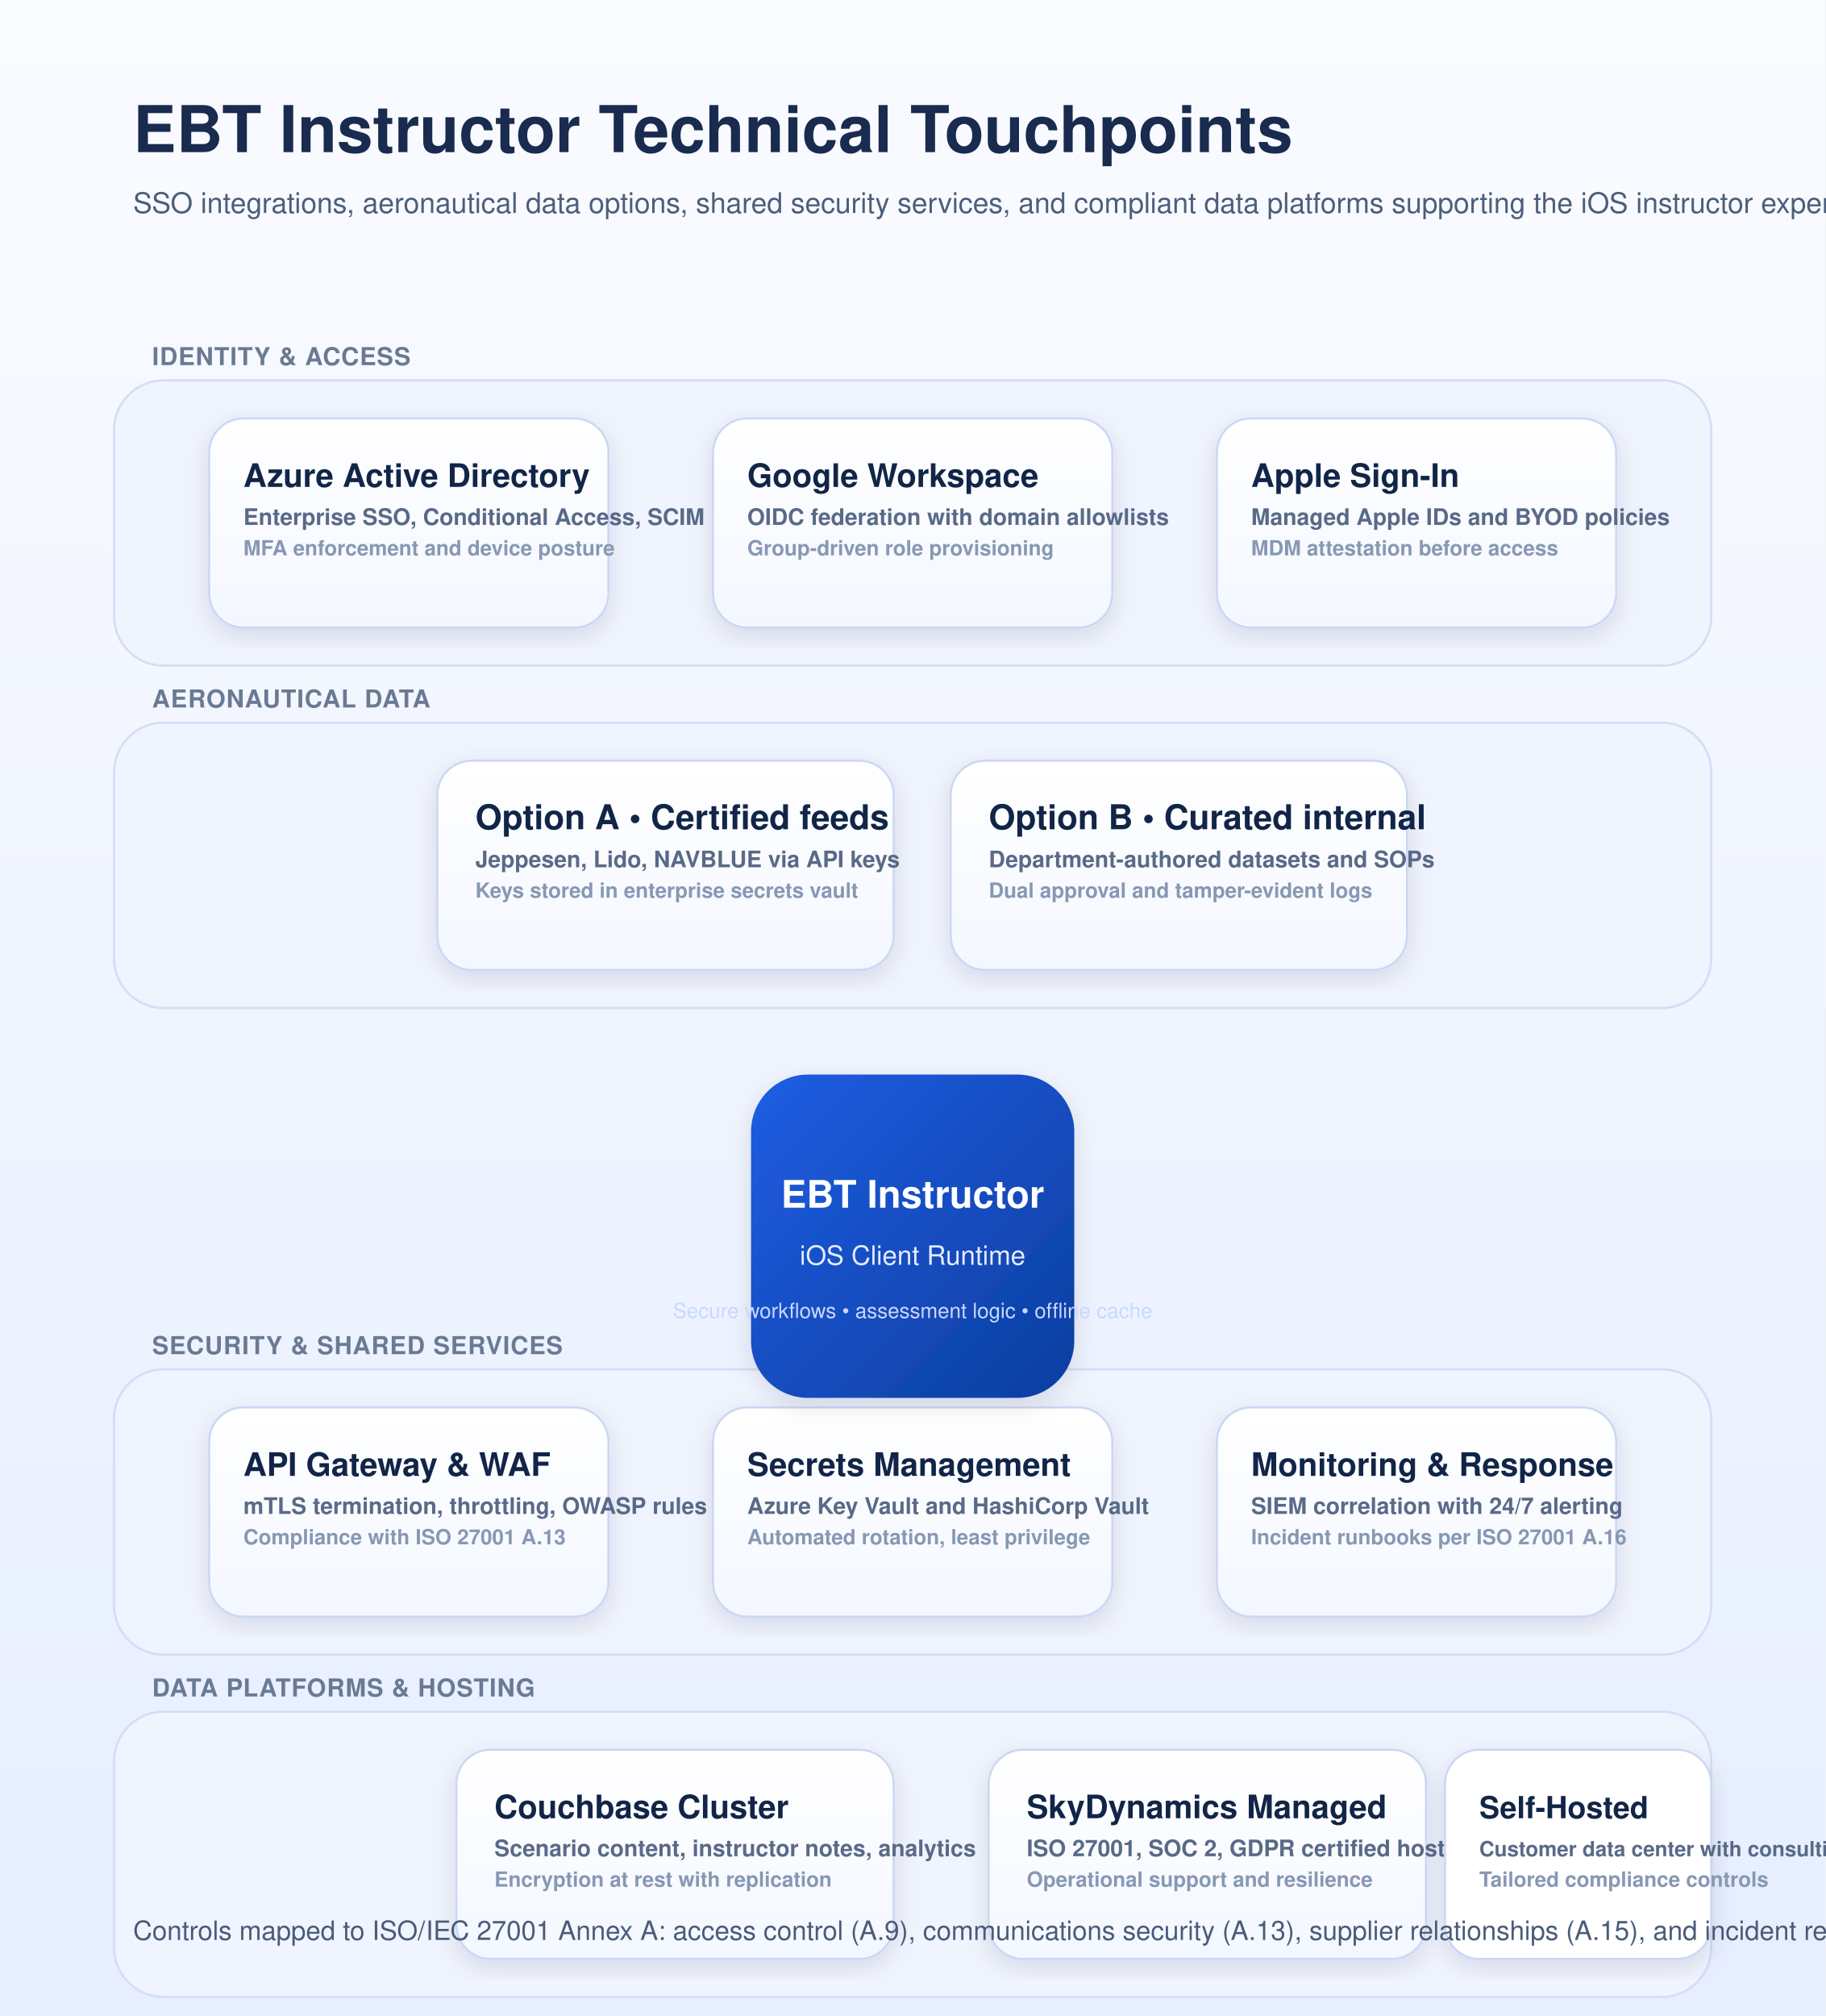
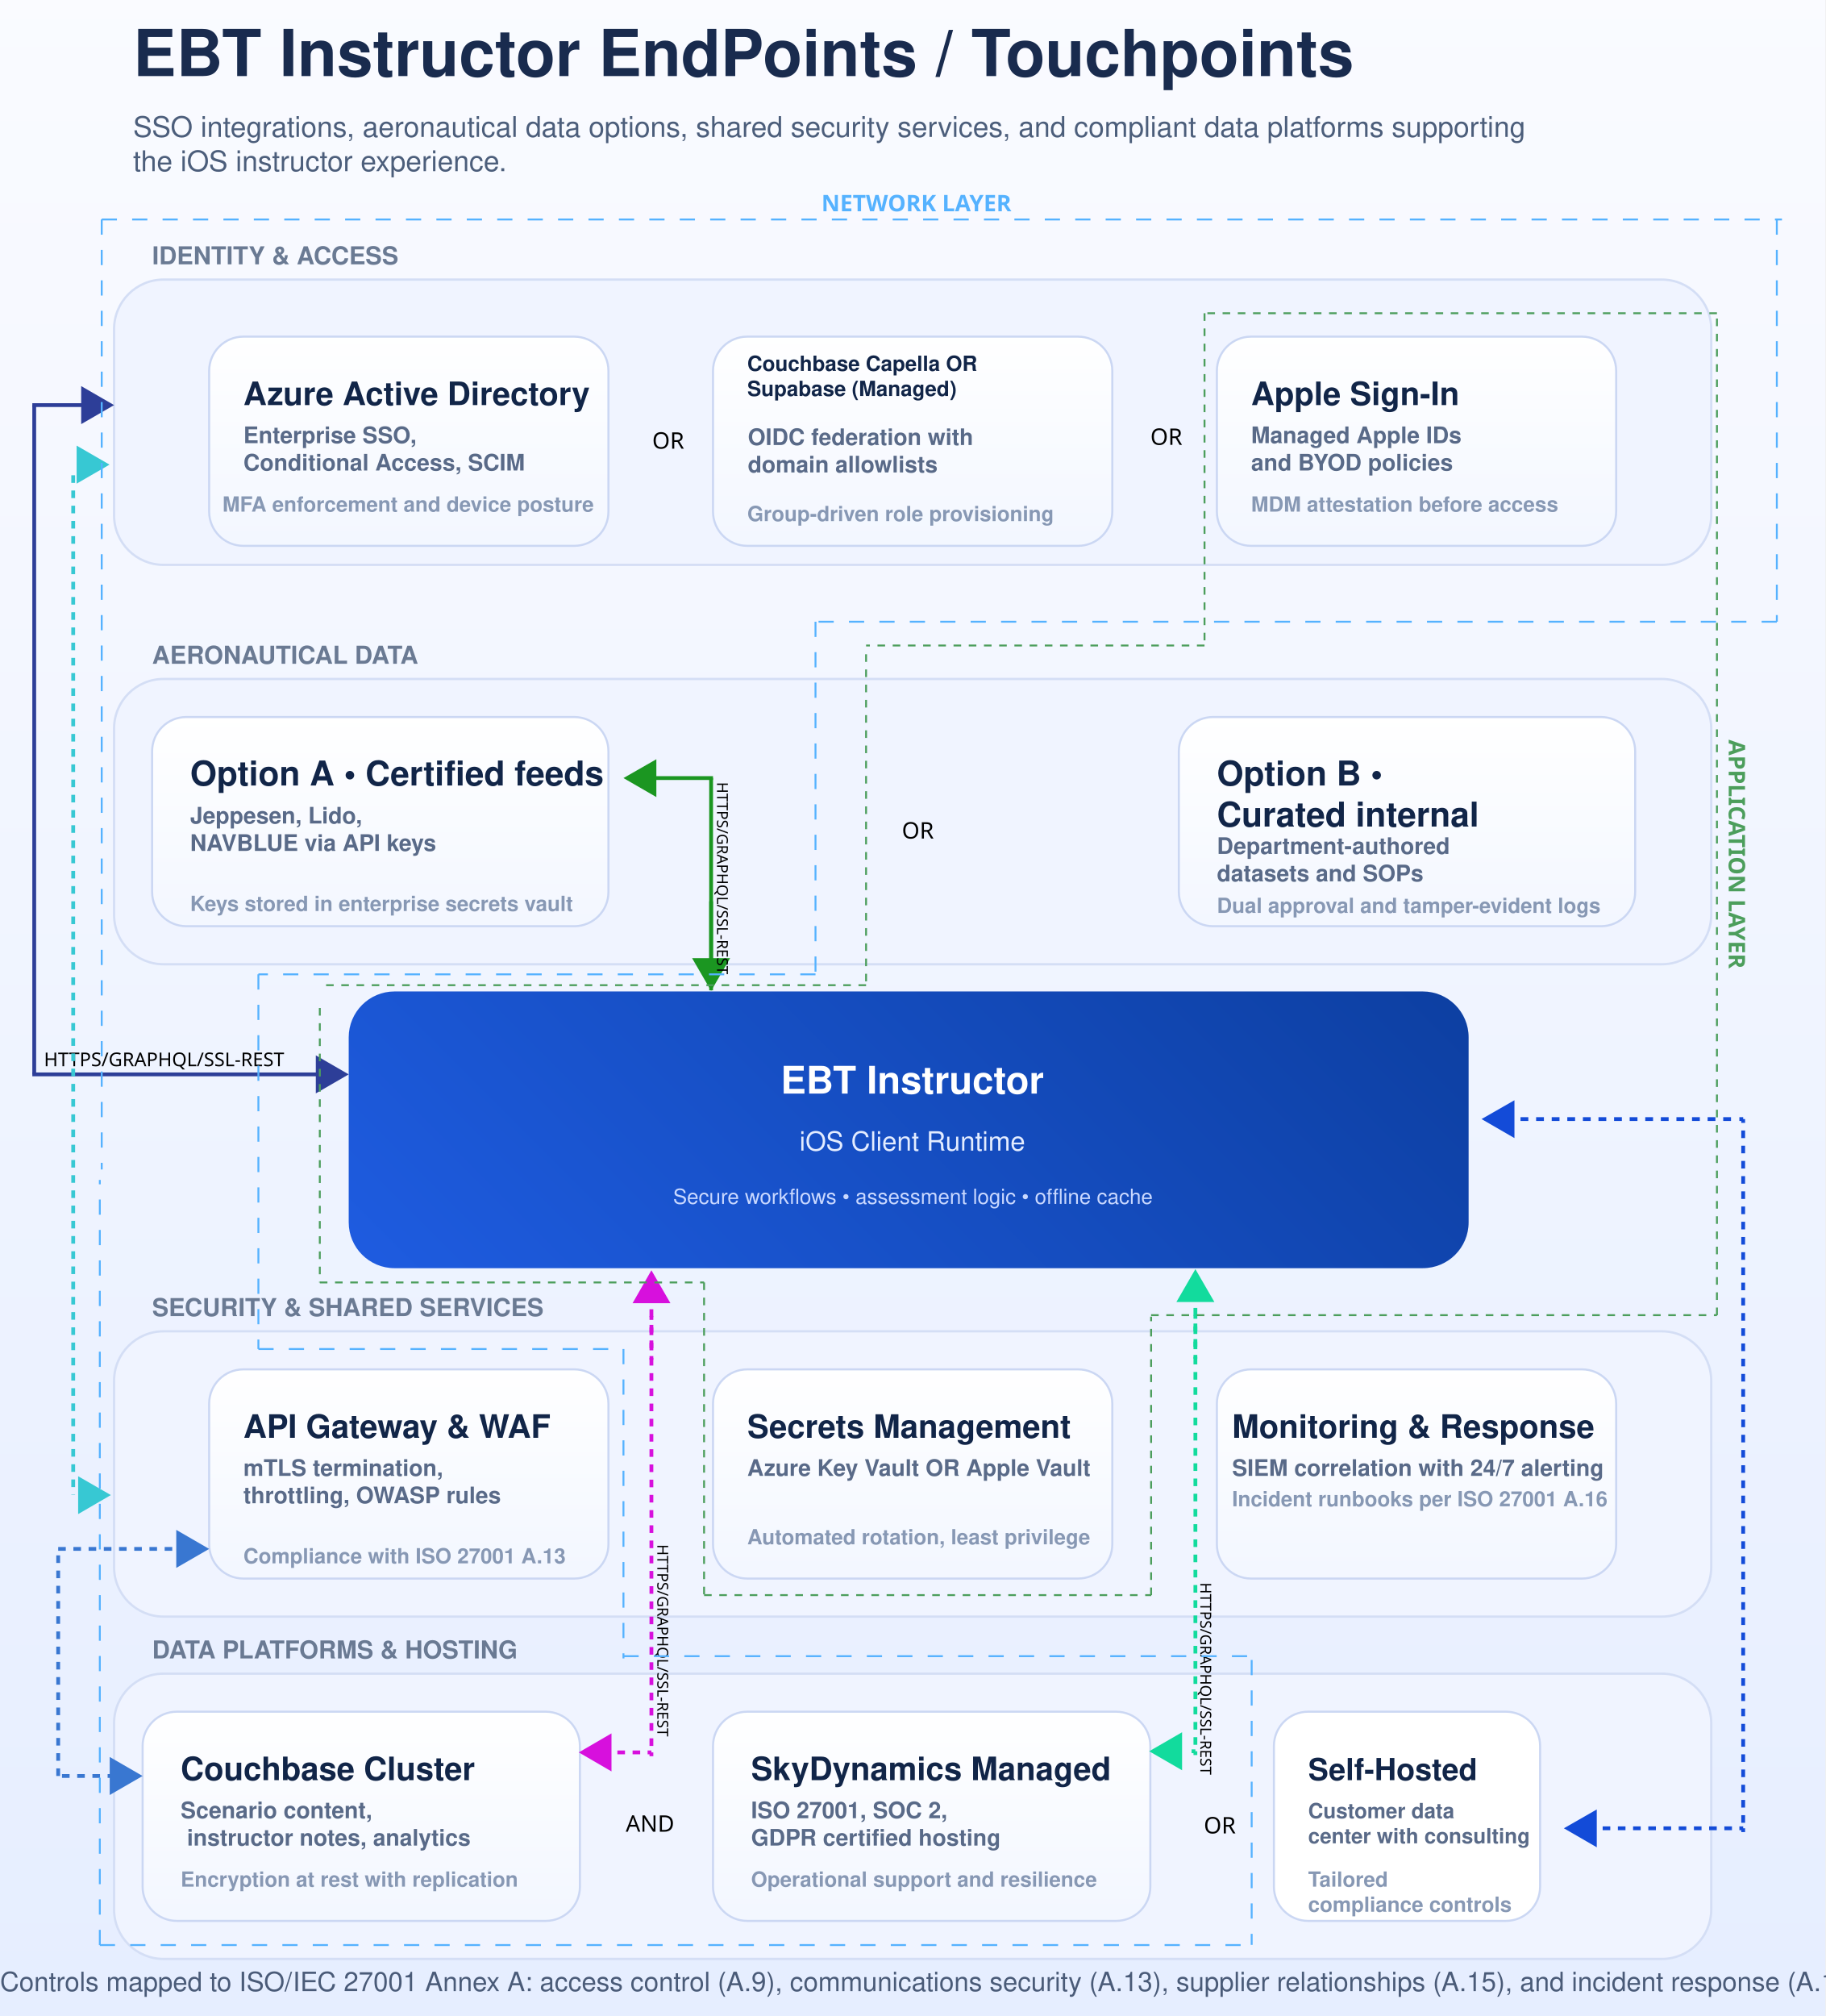
- <svg xmlns="http://www.w3.org/2000/svg" width="960" height="1060" viewBox="0 0 960 1060" role="img" aria-labelledby="title desc">
+ <svg xmlns="http://www.w3.org/2000/svg" id="Layer_1" version="1.1" viewBox="0 0 960 1060">
  <defs>
-     <linearGradient id="bgGradient" x1="0%" y1="0%" x2="0%" y2="100%">
-       <stop offset="0%" stop-color="#FAFBFF" />
-       <stop offset="100%" stop-color="#E6EEFF" />
-     </linearGradient>
-     <linearGradient id="coreGradient" x1="0%" y1="0%" x2="100%" y2="100%">
-       <stop offset="0%" stop-color="#1F5DE3" />
-       <stop offset="100%" stop-color="#0C3E9F" />
-     </linearGradient>
-     <linearGradient id="panelGradient" x1="0%" y1="0%" x2="0%" y2="100%">
-       <stop offset="0%" stop-color="#FFFFFF" />
-       <stop offset="100%" stop-color="#F3F7FF" />
-     </linearGradient>
-     <filter id="cardShadow" x="-10%" y="-10%" width="120%" height="120%" color-interpolation-filters="sRGB">
-       <feDropShadow dx="0" dy="4" stdDeviation="6" flood-color="#0C1933" flood-opacity="0.12" />
-     </filter>
+     <style>
+       .st0 {
+         stroke: #37c8d3;
+       }
+ 
+       .st0, .st1, .st2, .st3, .st4, .st5, .st6, .st7, .st8, .st9, .st10, .st11, .st12, .st13, .st14, .st15, .st16, .st17 {
+         fill: none;
+         stroke-miterlimit: 10;
+       }
+ 
+       .st0, .st1, .st2, .st3, .st4, .st5, .st6, .st7, .st8, .st9, .st10, .st11, .st12, .st13, .st16, .st17 {
+         stroke-width: 2px;
+       }
+ 
+       .st0, .st15, .st17 {
+         stroke-dasharray: 4;
+       }
+ 
+       .st18 {
+         fill: #4c9e5c;
+       }
+ 
+       .st18, .st19, .st20, .st21, .st22, .st23, .st24, .st25, .st26, .st27, .st28, .st29, .st30, .st31, .st32 {
+         font-weight: 700;
+       }
+ 
+       .st18, .st33, .st30, .st31 {
+         font-size: 12px;
+       }
+ 
+       .st18, .st31 {
+         font-family: Poppins-Bold, Poppins;
+       }
+ 
+       .st34 {
+         fill: #4a5b78;
+       }
+ 
+       .st34, .st19, .st20, .st21, .st35, .st36, .st37, .st24, .st25, .st26, .st27, .st28, .st38, .st30, .st32 {
+         isolation: isolate;
+       }
+ 
+       .st34, .st35, .st37, .st38 {
+         font-family: Helvetica, Helvetica;
+       }
+ 
+       .st34, .st38 {
+         font-size: 14px;
+       }
+ 
+       .st39 {
+         fill: #134bd8;
+       }
+ 
+       .st40 {
+         fill: url(#linear-gradient3);
+       }
+ 
+       .st1, .st2, .st3 {
+         stroke: #12db9d;
+       }
+ 
+       .st1, .st12 {
+         stroke-dasharray: 4.1 4.1;
+       }
+ 
+       .st19, .st20, .st21, .st22, .st23, .st24, .st25, .st26, .st27, .st28, .st29, .st30, .st32 {
+         font-family: Helvetica-Bold, Helvetica;
+       }
+ 
+       .st19, .st21, .st22, .st23, .st24, .st26, .st29 {
+         fill: #112548;
+       }
+ 
+       .st19, .st37, .st25, .st32 {
+         font-size: 11px;
+       }
+ 
+       .st20 {
+         fill: #6a7a93;
+         font-size: 13px;
+         letter-spacing: 0em;
+       }
+ 
+       .st3, .st13 {
+         stroke-dasharray: 4 4;
+       }
+ 
+       .st41 {
+         fill: url(#linear-gradient6);
+       }
+ 
+       .st41, .st42, .st43, .st44, .st45, .st46, .st47, .st48, .st49, .st50, .st51 {
+         stroke: #cbd7f3;
+         stroke-width: 1.1px;
+       }
+ 
+       .st42 {
+         fill: url(#linear-gradient4);
+       }
+ 
+       .st43 {
+         fill: url(#linear-gradient5);
+       }
+ 
+       .st44 {
+         fill: url(#linear-gradient7);
+       }
+ 
+       .st45 {
+         fill: url(#linear-gradient8);
+       }
+ 
+       .st46 {
+         fill: url(#linear-gradient1);
+       }
+ 
+       .st47 {
+         fill: url(#linear-gradient2);
+       }
+ 
+       .st48 {
+         fill: url(#linear-gradient9);
+       }
+ 
+       .st52 {
+         fill: #f0f4ff;
+         stroke: #d4def5;
+         stroke-width: 1.2px;
+       }
+ 
+       .st21, .st23 {
+         font-size: 16px;
+       }
+ 
+       .st4 {
+         stroke-dasharray: 4 4;
+       }
+ 
+       .st4, .st7, .st8, .st10 {
+         stroke: #134bd8;
+       }
+ 
+       .st22, .st24 {
+         font-size: 18px;
+       }
+ 
+       .st5 {
+         stroke: #2d3e98;
+       }
+ 
+       .st53 {
+         fill: #37c8d3;
+       }
+ 
+       .st54 {
+         font-size: 10px;
+       }
+ 
+       .st54, .st33, .st55 {
+         font-family: MyriadPro-Regular, 'Myriad Pro';
+       }
+ 
+       .st56 {
+         fill: url(#linear-gradient);
+       }
+ 
+       .st6 {
+         stroke: #1b9621;
+       }
+ 
+       .st35 {
+         fill: #4c5e7b;
+         font-size: 15px;
+       }
+ 
+       .st7 {
+         stroke-dasharray: 4.1 4.1;
+       }
+ 
+       .st37 {
+         fill: #c9d8ff;
+       }
+ 
+       .st49, .st27 {
+         fill: #fff;
+       }
+ 
+       .st8 {
+         stroke-dasharray: 4 4;
+       }
+ 
+       .st55 {
+         font-size: 8px;
+       }
+ 
+       .st9, .st11, .st12, .st13 {
+         stroke: #d710dd;
+       }
+ 
+       .st50 {
+         fill: url(#linear-gradient11);
+       }
+ 
+       .st51 {
+         fill: url(#linear-gradient10);
+       }
+ 
+       .st57 {
+         fill: #1b9621;
+       }
+ 
+       .st11 {
+         stroke-dasharray: 4 4;
+       }
+ 
+       .st25, .st30 {
+         fill: #596a88;
+       }
+ 
+       .st26, .st29 {
+         font-size: 17px;
+       }
+ 
+       .st58 {
+         fill: #12db9d;
+       }
+ 
+       .st59 {
+         fill: #2d3e98;
+       }
+ 
+       .st27 {
+         font-size: 20px;
+       }
+ 
+       .st28 {
+         fill: #192b4e;
+         font-size: 34px;
+       }
+ 
+       .st38 {
+         fill: #e3ecff;
+       }
+ 
+       .st14 {
+         stroke: #55b2ff;
+         stroke-dasharray: 8;
+       }
+ 
+       .st60 {
+         fill: #3977d1;
+       }
+ 
+       .st61 {
+         fill: #d710dd;
+       }
+ 
+       .st31 {
+         fill: #55b2ff;
+       }
+ 
+       .st15 {
+         stroke: #4c9e5c;
+       }
+ 
+       .st32 {
+         fill: #8798b4;
+       }
+ 
+       .st16 {
+         stroke-dasharray: 4 4;
+       }
+ 
+       .st16, .st17 {
+         stroke: #3977d1;
+       }
+     </style>
+     <linearGradient id="linear-gradient" x1="182.3" y1="950" x2="182.3" y2="949" gradientTransform="translate(-174538 1006991.2) scale(960 -1060)" gradientUnits="userSpaceOnUse">
+       <stop offset="0" stop-color="#fafbff" />
+       <stop offset="1" stop-color="#e6eeff" />
+     </linearGradient>
+     <linearGradient id="linear-gradient1" x1="181.6" y1="951.3" x2="181.6" y2="950.3" gradientTransform="translate(-37928 104815.9) scale(210 -110)" gradientUnits="userSpaceOnUse">
+       <stop offset="0" stop-color="#fff" />
+       <stop offset="1" stop-color="#f3f7ff" />
+     </linearGradient>
+     <linearGradient id="linear-gradient2" x1="181.6" y1="951.3" x2="181.6" y2="950.3" gradientTransform="translate(-37663 104815.9) scale(210 -110)" gradientUnits="userSpaceOnUse">
+       <stop offset="0" stop-color="#fff" />
+       <stop offset="1" stop-color="#f3f7ff" />
+     </linearGradient>
+     <linearGradient id="linear-gradient3" x1="281" y1="790.9" x2="674.8" y2="397.1" gradientUnits="userSpaceOnUse">
+       <stop offset="0" stop-color="#1f5de3" />
+       <stop offset="1" stop-color="#0c3e9f" />
+     </linearGradient>
+     <linearGradient id="linear-gradient4" x1="181.6" y1="951.3" x2="181.6" y2="950.3" gradientTransform="translate(-37398 104815.9) scale(210 -110)" gradientUnits="userSpaceOnUse">
+       <stop offset="0" stop-color="#fff" />
+       <stop offset="1" stop-color="#f3f7ff" />
+     </linearGradient>
+     <linearGradient id="linear-gradient5" x1="181.1" y1="951.1" x2="181.1" y2="950.1" gradientTransform="translate(-43268 104995.9) scale(240 -110)" gradientUnits="userSpaceOnUse">
+       <stop offset="0" stop-color="#fff" />
+       <stop offset="1" stop-color="#f3f7ff" />
+     </linearGradient>
+     <linearGradient id="linear-gradient6" x1="182.2" y1="951.1" x2="182.2" y2="950.1" gradientTransform="translate(-42998 104995.9) scale(240 -110)" gradientUnits="userSpaceOnUse">
+       <stop offset="0" stop-color="#fff" />
+       <stop offset="1" stop-color="#f3f7ff" />
+     </linearGradient>
+     <linearGradient id="linear-gradient7" x1="181.6" y1="951.1" x2="181.6" y2="950.1" gradientTransform="translate(-37928 105335.9) scale(210 -110)" gradientUnits="userSpaceOnUse">
+       <stop offset="0" stop-color="#fff" />
+       <stop offset="1" stop-color="#f3f7ff" />
+     </linearGradient>
+     <linearGradient id="linear-gradient8" x1="181.6" y1="951.1" x2="181.6" y2="950.1" gradientTransform="translate(-37663 105335.9) scale(210 -110)" gradientUnits="userSpaceOnUse">
+       <stop offset="0" stop-color="#fff" />
+       <stop offset="1" stop-color="#f3f7ff" />
+     </linearGradient>
+     <linearGradient id="linear-gradient9" x1="181.6" y1="951.1" x2="181.6" y2="950.1" gradientTransform="translate(-37398 105335.9) scale(210 -110)" gradientUnits="userSpaceOnUse">
+       <stop offset="0" stop-color="#fff" />
+       <stop offset="1" stop-color="#f3f7ff" />
+     </linearGradient>
+     <linearGradient id="linear-gradient10" x1="181" y1="951.1" x2="181" y2="950.1" gradientTransform="translate(-41438 105515.9) scale(230 -110)" gradientUnits="userSpaceOnUse">
+       <stop offset="0" stop-color="#fff" />
+       <stop offset="1" stop-color="#f3f7ff" />
+     </linearGradient>
+     <linearGradient id="linear-gradient11" x1="181.1" y1="951.1" x2="181.1" y2="950.1" gradientTransform="translate(-41158 105515.9) scale(230 -110)" gradientUnits="userSpaceOnUse">
+       <stop offset="0" stop-color="#fff" />
+       <stop offset="1" stop-color="#f3f7ff" />
+     </linearGradient>
  </defs>
-   <rect width="960" height="1060" fill="url(#bgGradient)" />
-   <text x="70" y="80" fill="#192B4E" font-family="Helvetica, Arial, sans-serif" font-size="34" font-weight="700">EBT Instructor Technical Touchpoints</text>
-   <text x="70" y="112" fill="#4C5E7B" font-family="Helvetica, Arial, sans-serif" font-size="15">SSO integrations, aeronautical data options, shared security services, and compliant data platforms supporting the iOS instructor experience.</text>
-   <rect x="60" y="200" width="840" height="150" rx="26" fill="#F0F4FF" stroke="#D4DEF5" stroke-width="1.2" />
-   <text x="80" y="192" fill="#6A7A93" font-family="Helvetica, Arial, sans-serif" font-size="13" font-weight="600" letter-spacing="0.4">IDENTITY &amp; ACCESS</text>
-   <rect x="60" y="380" width="840" height="150" rx="26" fill="#F0F4FF" stroke="#D4DEF5" stroke-width="1.2" />
-   <text x="80" y="372" fill="#6A7A93" font-family="Helvetica, Arial, sans-serif" font-size="13" font-weight="600" letter-spacing="0.4">AERONAUTICAL DATA</text>
-   <rect x="60" y="720" width="840" height="150" rx="26" fill="#F0F4FF" stroke="#D4DEF5" stroke-width="1.2" />
-   <text x="80" y="712" fill="#6A7A93" font-family="Helvetica, Arial, sans-serif" font-size="13" font-weight="600" letter-spacing="0.4">SECURITY &amp; SHARED SERVICES</text>
-   <rect x="60" y="900" width="840" height="150" rx="26" fill="#F0F4FF" stroke="#D4DEF5" stroke-width="1.2" />
-   <text x="80" y="892" fill="#6A7A93" font-family="Helvetica, Arial, sans-serif" font-size="13" font-weight="600" letter-spacing="0.4">DATA PLATFORMS &amp; HOSTING</text>
-   <g transform="translate(110,220)">
-     <rect width="210" height="110" rx="18" fill="url(#panelGradient)" stroke="#CBD7F3" stroke-width="1.1" filter="url(#cardShadow)" />
-     <text x="18" y="36" fill="#112548" font-family="Helvetica, Arial, sans-serif" font-size="17" font-weight="700">
-       <tspan x="18" dy="0">Azure Active Directory</tspan>
-       <tspan x="18" dy="20" fill="#596A88" font-size="12">Enterprise SSO, Conditional Access, SCIM</tspan>
-       <tspan x="18" dy="16" fill="#8798B4" font-size="11">MFA enforcement and device posture</tspan>
+   <rect class="st56" width="960" height="1060" />
+   <text class="st28" transform="translate(70 40)">
+     <tspan x="0" y="0">EBT Instructor EndPoints / Touchpoints</tspan>
+   </text>
+   <text class="st35" transform="translate(70 72)">
+     <tspan x="0" y="0">SSO integrations, aeronautical data options, shared security services, and compliant data platforms supporting </tspan>
+     <tspan x="0" y="18">the iOS instructor experience.</tspan>
+   </text>
+   <rect class="st52" x="60" y="147" width="840" height="150" rx="26" ry="26" />
+   <text class="st20" transform="translate(80 139)">
+     <tspan x="0" y="0">IDENTITY &amp; ACCESS</tspan>
+   </text>
+   <rect class="st52" x="60" y="357" width="840" height="150" rx="26" ry="26" />
+   <text class="st20" transform="translate(80 349)">
+     <tspan x="0" y="0">AERONAUTICAL DATA</tspan>
+   </text>
+   <rect class="st52" x="60" y="700" width="840" height="150" rx="26" ry="26" />
+   <text class="st20" transform="translate(80 692)">
+     <tspan x="0" y="0">SECURITY &amp; SHARED SERVICES</tspan>
+   </text>
+   <rect class="st52" x="60" y="880" width="840" height="150" rx="26" ry="26" />
+   <text class="st20" transform="translate(80 872)">
+     <tspan x="0" y="0">DATA PLATFORMS &amp; HOSTING</tspan>
+   </text>
+   <g>
+     <rect class="st46" x="110" y="177" width="210" height="110" rx="18" ry="18" />
+     <g class="st36">
+       <text class="st26" transform="translate(128 213)">
+         <tspan x="0" y="0">Azure Active Directory</tspan>
+       </text>
+       <text class="st29" transform="translate(309.7 213)">
+         <tspan x="0" y="0"> </tspan>
+       </text>
+       <text class="st30" transform="translate(128 233)">
+         <tspan x="0" y="0">Enterprise SSO, </tspan>
+         <tspan x="0" y="14.4">Conditional Access, SCIM</tspan>
+       </text>
+       <text class="st29" transform="translate(370.3 233)">
+         <tspan x="0" y="0"> </tspan>
+       </text>
+       <text class="st32" transform="translate(117 269)">
+         <tspan x="0" y="0">MFA enforcement and device posture</tspan>
+       </text>
+     </g>
+   </g>
+   <g>
+     <rect class="st47" x="375" y="177" width="210" height="110" rx="18" ry="18" />
+     <g class="st36">
+       <text class="st19" transform="translate(393 195)">
+         <tspan x="0" y="0">Couchbase Capella OR</tspan>
+         <tspan x="0" y="13.2">Supabase (Managed)</tspan>
+       </text>
+       <text class="st30" transform="translate(393.3 234)">
+         <tspan x="0" y="0">OIDC federation with </tspan>
+         <tspan x="0" y="14.4">domain allowlists</tspan>
+       </text>
+       <text class="st29" transform="translate(615 233)">
+         <tspan x="0" y="0"> </tspan>
+       </text>
+       <text class="st32" transform="translate(393 274)">
+         <tspan x="0" y="0">Group-driven role provisioning</tspan>
+       </text>
+       <text class="st33" transform="translate(343 235.9)">
+         <tspan x="0" y="0">OR</tspan>
+       </text>
+       <text class="st33" transform="translate(474.3 440.9)">
+         <tspan x="0" y="0">OR</tspan>
+       </text>
+     </g>
+   </g>
+   <rect class="st40" x="183.4" y="521.3" width="589" height="145.5" rx="24.1" ry="24.1" />
+   <g>
+     <rect class="st42" x="640" y="177" width="210" height="110" rx="18" ry="18" />
+     <g class="st36">
+       <text class="st26" transform="translate(658 213)">
+         <tspan x="0" y="0">Apple Sign-In</tspan>
+       </text>
+       <text class="st29" transform="translate(767.5 213)">
+         <tspan x="0" y="0"> </tspan>
+       </text>
+       <text class="st30" transform="translate(658 233)">
+         <tspan x="0" y="0">Managed Apple IDs </tspan>
+         <tspan x="0" y="14.4">and BYOD policies</tspan>
+       </text>
+       <text class="st29" transform="translate(878.9 233)">
+         <tspan x="0" y="0"> </tspan>
+       </text>
+       <text class="st32" transform="translate(658 269)">
+         <tspan x="0" y="0">MDM attestation before access</tspan>
+       </text>
+     </g>
+   </g>
+   <g>
+     <rect class="st43" x="80" y="377" width="240" height="110" rx="18" ry="18" />
+     <g class="st36">
+       <text class="st24" transform="translate(100 413)">
+         <tspan x="0" y="0">Option A • Certified feeds</tspan>
+       </text>
+       <text class="st22" transform="translate(466 413)">
+         <tspan x="0" y="0"> </tspan>
+       </text>
+       <text class="st30" transform="translate(100 433)">
+         <tspan x="0" y="0">Jeppesen, Lido, </tspan>
+         <tspan x="0" y="14.4">NAVBLUE via API keys</tspan>
+       </text>
+       <text class="st22" transform="translate(474.1 433)">
+         <tspan x="0" y="0"> </tspan>
+       </text>
+       <text class="st32" transform="translate(100 479)">
+         <tspan x="0" y="0">Keys stored in enterprise secrets vault</tspan>
+       </text>
+     </g>
+   </g>
+   <g>
+     <rect class="st41" x="620" y="377" width="240" height="110" rx="18" ry="18" />
+     <g class="st36">
+       <text class="st24" transform="translate(640 413)">
+         <tspan x="0" y="0">Option B • </tspan>
+         <tspan x="0" y="21.6">Curated internal</tspan>
+       </text>
+       <text class="st22" transform="translate(750.3 413)">
+         <tspan x="0" y="0"> </tspan>
+       </text>
+       <text class="st30" transform="translate(640 449)">
+         <tspan x="0" y="0">Department-authored </tspan>
+         <tspan x="0" y="14.4">datasets and SOPs</tspan>
+       </text>
+       <text class="st22" transform="translate(754.1 433)">
+         <tspan x="0" y="0"> </tspan>
+       </text>
+       <text class="st32" transform="translate(640 480)">
+         <tspan x="0" y="0">Dual approval and tamper-evident logs</tspan>
+       </text>
+     </g>
+   </g>
+   <g>
+     <rect class="st44" x="110" y="720" width="210" height="110" rx="18" ry="18" />
+     <g class="st36">
+       <text class="st26" transform="translate(128 756)">
+         <tspan x="0" y="0">API Gateway &amp; WAF</tspan>
+       </text>
+       <text class="st29" transform="translate(290.5 756)">
+         <tspan x="0" y="0"> </tspan>
+       </text>
+       <text class="st30" transform="translate(128 776)">
+         <tspan x="0" y="0">mTLS termination, </tspan>
+         <tspan x="0" y="14.4">throttling, OWASP rules</tspan>
+       </text>
+       <text class="st29" transform="translate(372.5 776)">
+         <tspan x="0" y="0"> </tspan>
+       </text>
+       <text class="st32" transform="translate(128 822)">
+         <tspan x="0" y="0">Compliance with ISO 27001 A.13</tspan>
+       </text>
+     </g>
+   </g>
+   <g>
+     <rect class="st45" x="375" y="720" width="210" height="110" rx="18" ry="18" />
+     <g class="st36">
+       <text class="st26" transform="translate(393 756)">
+         <tspan x="0" y="0">Secrets Management</tspan>
+       </text>
+       <text class="st29" transform="translate(563.1 756)">
+         <tspan x="0" y="0"> </tspan>
+       </text>
+       <text class="st30" transform="translate(393 776)">
+         <tspan x="0" y="0">Azure Key Vault OR Apple Vault</tspan>
+       </text>
+       <text class="st29" transform="translate(604.4 776)">
+         <tspan x="0" y="0"> </tspan>
+       </text>
+       <text class="st32" transform="translate(393 812)">
+         <tspan x="0" y="0">Automated rotation, least privilege</tspan>
+       </text>
+     </g>
+   </g>
+   <g>
+     <rect class="st48" x="640" y="720" width="210" height="110" rx="18" ry="18" />
+     <g class="st36">
+       <text class="st26" transform="translate(648 756)">
+         <tspan x="0" y="0">Monitoring &amp; Response</tspan>
+       </text>
+       <text class="st29" transform="translate(838.8 756)">
+         <tspan x="0" y="0"> </tspan>
+       </text>
+       <text class="st30" transform="translate(648 776)">
+         <tspan x="0" y="0">SIEM correlation with 24/7 alerting</tspan>
+       </text>
+       <text class="st29" transform="translate(843.4 776)">
+         <tspan x="0" y="0"> </tspan>
+       </text>
+       <text class="st32" transform="translate(648 792)">
+         <tspan x="0" y="0">Incident runbooks per ISO 27001 A.16</tspan>
+       </text>
+     </g>
+   </g>
+   <g>
+     <rect class="st51" x="75" y="900" width="230" height="110" rx="18" ry="18" />
+     <g class="st36">
+       <text class="st26" transform="translate(95 936)">
+         <tspan x="0" y="0">Couchbase Cluster</tspan>
+       </text>
+       <text class="st29" transform="translate(249.9 936)">
+         <tspan x="0" y="0"> </tspan>
+       </text>
+       <text class="st30" transform="translate(95 956)">
+         <tspan x="0" y="0">Scenario content,</tspan>
+         <tspan x="0" y="14.4" xml:space="preserve"> instructor notes, analytics</tspan>
+       </text>
+       <text class="st29" transform="translate(348.4 956)">
+         <tspan x="0" y="0"> </tspan>
+       </text>
+       <text class="st32" transform="translate(95 992)">
+         <tspan x="0" y="0">Encryption at rest with replication</tspan>
+       </text>
+     </g>
+   </g>
+   <g>
+     <rect class="st50" x="375" y="900" width="230" height="110" rx="18" ry="18" />
+     <g class="st36">
+       <text class="st26" transform="translate(395 936)">
+         <tspan x="0" y="0">SkyDynamics Managed</tspan>
+       </text>
+       <text class="st29" transform="translate(584 936)">
+         <tspan x="0" y="0"> </tspan>
+       </text>
+       <text class="st30" transform="translate(395 956)">
+         <tspan x="0" y="0">ISO 27001, SOC 2, </tspan>
+         <tspan x="0" y="14.4">GDPR certified hosting</tspan>
+       </text>
+       <text class="st29" transform="translate(633.1 956)">
+         <tspan x="0" y="0"> </tspan>
+       </text>
+       <text class="st32" transform="translate(395 992)">
+         <tspan x="0" y="0">Operational support and resilience</tspan>
+       </text>
+     </g>
+   </g>
+   <g>
+     <rect class="st49" x="670" y="900" width="140" height="110" rx="18" ry="18" />
+     <g class="st36">
+       <text class="st21" transform="translate(688 936)">
+         <tspan x="0" y="0">Self-Hosted</tspan>
+       </text>
+       <text class="st23" transform="translate(776.9 936)">
+         <tspan x="0" y="0"> </tspan>
+       </text>
+       <text class="st25" transform="translate(688 956)">
+         <tspan x="0" y="0">Customer data </tspan>
+         <tspan x="0" y="13.2">center with consulting</tspan>
+       </text>
+       <text class="st23" transform="translate(884.8 956)">
+         <tspan x="0" y="0"> </tspan>
+       </text>
+       <text class="st32" transform="translate(688 992)">
+         <tspan x="0" y="0">Tailored </tspan>
+         <tspan x="0" y="13.2">compliance controls</tspan>
+       </text>
+       <text class="st33" transform="translate(329.1 963.1)">
+         <tspan x="0" y="0">AND</tspan>
+       </text>
+       <text class="st33" transform="translate(633.1 964)">
+         <tspan x="0" y="0">OR</tspan>
+       </text>
+     </g>
+   </g>
+   <g>
+     <text class="st27" transform="translate(410.6 575)">
+       <tspan x="0" y="0">EBT Instructor</tspan>
    </text>
-   </g>
-   <g transform="translate(375,220)">
-     <rect width="210" height="110" rx="18" fill="url(#panelGradient)" stroke="#CBD7F3" stroke-width="1.1" filter="url(#cardShadow)" />
-     <text x="18" y="36" fill="#112548" font-family="Helvetica, Arial, sans-serif" font-size="17" font-weight="700">
-       <tspan x="18" dy="0">Google Workspace</tspan>
-       <tspan x="18" dy="20" fill="#596A88" font-size="12">OIDC federation with domain allowlists</tspan>
-       <tspan x="18" dy="16" fill="#8798B4" font-size="11">Group-driven role provisioning</tspan>
+     <text class="st38" transform="translate(420.5 605)">
+       <tspan x="0" y="0">iOS Client Runtime</tspan>
    </text>
-   </g>
-   <g transform="translate(640,220)">
-     <rect width="210" height="110" rx="18" fill="url(#panelGradient)" stroke="#CBD7F3" stroke-width="1.1" filter="url(#cardShadow)" />
-     <text x="18" y="36" fill="#112548" font-family="Helvetica, Arial, sans-serif" font-size="17" font-weight="700">
-       <tspan x="18" dy="0">Apple Sign-In</tspan>
-       <tspan x="18" dy="20" fill="#596A88" font-size="12">Managed Apple IDs and BYOD policies</tspan>
-       <tspan x="18" dy="16" fill="#8798B4" font-size="11">MDM attestation before access</tspan>
+     <text class="st37" transform="translate(354 633)">
+       <tspan x="0" y="0">Secure workflows • assessment logic • offline cache</tspan>
    </text>
  </g>
-   <g transform="translate(230,400)">
-     <rect width="240" height="110" rx="18" fill="url(#panelGradient)" stroke="#CBD7F3" stroke-width="1.1" filter="url(#cardShadow)" />
-     <text x="20" y="36" fill="#112548" font-family="Helvetica, Arial, sans-serif" font-size="18" font-weight="700">
-       <tspan x="20" dy="0">Option A • Certified feeds</tspan>
-       <tspan x="20" dy="20" fill="#596A88" font-size="12">Jeppesen, Lido, NAVBLUE via API keys</tspan>
-       <tspan x="20" dy="16" fill="#8798B4" font-size="11">Keys stored in enterprise secrets vault</tspan>
+   <text class="st34" transform="translate(0 1046.9)">
+     <tspan x="0" y="0">Controls mapped to ISO/IEC 27001 Annex A: access control (A.9), communications security (A.13), supplier relationships (A.15), and incident response (A.16).</tspan>
+   </text>
+   <text class="st33" transform="translate(605 233.9)">
+     <tspan x="0" y="0">OR</tspan>
+   </text>
+   <g>
+     <line class="st5" x1="169" y1="564.9" x2="17" y2="564.9" />
+     <polygon class="st59" points="166.1 554.9 183.4 564.9 166.1 574.9 166.1 554.9" />
+   </g>
+   <g>
+     <line class="st5" x1="45.6" y1="213" x2="17" y2="213" />
+     <polygon class="st59" points="42.7 203 60 213 42.7 223 42.7 203" />
+   </g>
+   <line class="st5" x1="18" y1="213" x2="18" y2="564.9" />
+   <line class="st6" x1="374" y1="409.1" x2="374" y2="520.7" />
+   <g>
+     <line class="st6" x1="342.3" y1="409.1" x2="375" y2="409.1" />
+     <polygon class="st57" points="345.2 419.1 327.9 409.1 345.2 399.2 345.2 419.1" />
+   </g>
+   <g>
+     <line class="st6" x1="374" y1="506.7" x2="374" y2="473.9" />
+     <polygon class="st57" points="384 503.8 374 521 364 503.8 384 503.8" />
+   </g>
+   <text class="st55" transform="translate(377.1 411.2) rotate(90)">
+     <tspan x="0" y="0">HTTPS/GRAPHQL/SSL-REST</tspan>
+   </text>
+   <text class="st54" transform="translate(23.1 560.6)">
+     <tspan x="0" y="0">HTTPS/GRAPHQL/SSL-REST</tspan>
+   </text>
+   <g>
+     <line class="st9" x1="342.6" y1="692" x2="342.6" y2="694" />
+     <line class="st13" x1="342.6" y1="698" x2="342.6" y2="919.4" />
+     <line class="st9" x1="342.6" y1="921.4" x2="342.6" y2="923.4" />
+   </g>
+   <g>
+     <line class="st9" x1="318.7" y1="921.4" x2="320.7" y2="921.4" />
+     <line class="st11" x1="324.7" y1="921.4" x2="338.6" y2="921.4" />
+     <line class="st9" x1="340.6" y1="921.4" x2="342.6" y2="921.4" />
+     <polygon class="st61" points="321.6 931.4 304.4 921.4 321.6 911.4 321.6 931.4" />
+   </g>
+   <g>
+     <line class="st9" x1="342.6" y1="682.3" x2="342.6" y2="684.3" />
+     <line class="st12" x1="342.6" y1="688.4" x2="342.6" y2="710.9" />
+     <line class="st9" x1="342.6" y1="713" x2="342.6" y2="715" />
+     <polygon class="st61" points="332.7 685.2 342.6 667.9 352.6 685.2 332.7 685.2" />
+   </g>
+   <text class="st55" transform="translate(345.7 812) rotate(90)">
+     <tspan x="0" y="0">HTTPS/GRAPHQL/SSL-REST</tspan>
+   </text>
+   <g>
+     <line class="st2" x1="628.7" y1="691.4" x2="628.7" y2="693.4" />
+     <line class="st3" x1="628.7" y1="697.4" x2="628.7" y2="918.8" />
+     <line class="st2" x1="628.7" y1="920.8" x2="628.7" y2="922.8" />
+   </g>
+   <g>
+     <line class="st2" x1="618.8" y1="920.8" x2="620.8" y2="920.8" />
+     <line class="st2" x1="626.7" y1="920.8" x2="628.7" y2="920.8" />
+     <polygon class="st58" points="621.7 930.8 604.4 920.8 621.7 910.8 621.7 930.8" />
+   </g>
+   <g>
+     <line class="st2" x1="628.7" y1="681.6" x2="628.7" y2="683.6" />
+     <line class="st1" x1="628.7" y1="687.7" x2="628.7" y2="710.3" />
+     <line class="st2" x1="628.7" y1="712.4" x2="628.7" y2="714.4" />
+     <polygon class="st58" points="618.7 684.6 628.7 667.3 638.7 684.6 618.7 684.6" />
+   </g>
+   <text class="st55" transform="translate(631.3 832.1) rotate(90)">
+     <tspan x="0" y="0">HTTPS/GRAPHQL/SSL-REST</tspan>
+   </text>
+   <g>
+     <line class="st10" x1="916.8" y1="588.4" x2="916.8" y2="590.4" />
+     <line class="st8" x1="916.8" y1="594.4" x2="916.8" y2="959.4" />
+     <line class="st10" x1="916.8" y1="961.3" x2="916.8" y2="963.3" />
+   </g>
+   <g>
+     <line class="st10" x1="836.9" y1="961.3" x2="838.9" y2="961.3" />
+     <line class="st4" x1="842.9" y1="961.3" x2="912.8" y2="961.3" />
+     <line class="st10" x1="914.8" y1="961.3" x2="916.8" y2="961.3" />
+     <polygon class="st39" points="839.8 971.3 822.5 961.3 839.8 951.4 839.8 971.3" />
+   </g>
+   <g>
+     <line class="st10" x1="793.6" y1="588.4" x2="795.6" y2="588.4" />
+     <line class="st7" x1="799.7" y1="588.4" x2="912.7" y2="588.4" />
+     <line class="st10" x1="914.8" y1="588.4" x2="916.8" y2="588.4" />
+     <polygon class="st39" points="796.5 598.4 779.2 588.4 796.5 578.5 796.5 598.4" />
+   </g>
+   <polygon class="st53" points="40.3 234.3 57.6 244.3 40.3 254.3 40.3 234.3" />
+   <line class="st0" x1="38.5" y1="249.9" x2="38.5" y2="786.1" />
+   <polygon class="st53" points="41.1 796.1 58.3 786.1 41.1 776.2 41.1 796.1" />
+   <g>
+     <line class="st16" x1="60.6" y1="933.8" x2="30.6" y2="933.8" />
+     <polygon class="st60" points="57.7 923.8 75 933.8 57.7 943.8 57.7 923.8" />
+   </g>
+   <line class="st17" x1="30.6" y1="933.8" x2="30.6" y2="816.1" />
+   <g>
+     <line class="st16" x1="30.6" y1="814.4" x2="95.6" y2="814.4" />
+     <polygon class="st60" points="92.7 824.4 110 814.4 92.7 804.4 92.7 824.4" />
+   </g>
+   <g>
+     <line class="st14" x1="53.5" y1="115.4" x2="937.2" y2="115.4" />
+     <line class="st14" x1="934.5" y1="115.4" x2="934.5" y2="326.9" />
+     <line class="st14" x1="934.5" y1="326.9" x2="428.9" y2="326.9" />
+     <line class="st14" x1="428.9" y1="326.9" x2="428.9" y2="512.3" />
+     <line class="st14" x1="428.9" y1="512.3" x2="135.9" y2="512.3" />
+     <line class="st14" x1="135.9" y1="512.3" x2="135.9" y2="709.3" />
+     <line class="st14" x1="135.9" y1="709.3" x2="327.9" y2="709.3" />
+     <line class="st14" x1="327.9" y1="709.3" x2="327.9" y2="872" />
+     <line class="st14" x1="327.9" y1="870.8" x2="658.3" y2="870.8" />
+     <line class="st14" x1="658.3" y1="872.8" x2="658.3" y2="1022.6" />
+     <line class="st14" x1="52.5" y1="1022.7" x2="658.3" y2="1022.7" />
+     <line class="st14" x1="52.5" y1="1022.7" x2="52.5" y2="620.4" />
+     <line class="st14" x1="53.5" y1="115.4" x2="53.5" y2="614.9" />
+     <text class="st31" transform="translate(432 111.1)">
+       <tspan x="0" y="0">NETWORK LAYER</tspan>
    </text>
  </g>
-   <g transform="translate(500,400)">
-     <rect width="240" height="110" rx="18" fill="url(#panelGradient)" stroke="#CBD7F3" stroke-width="1.1" filter="url(#cardShadow)" />
-     <text x="20" y="36" fill="#112548" font-family="Helvetica, Arial, sans-serif" font-size="18" font-weight="700">
-       <tspan x="20" dy="0">Option B • Curated internal</tspan>
-       <tspan x="20" dy="20" fill="#596A88" font-size="12">Department-authored datasets and SOPs</tspan>
-       <tspan x="20" dy="16" fill="#8798B4" font-size="11">Dual approval and tamper-evident logs</tspan>
+   <g>
+     <line class="st15" x1="455.5" y1="344" x2="455.5" y2="518" />
+     <line class="st15" x1="455.5" y1="518" x2="168.2" y2="518" />
+     <line class="st15" x1="168.2" y1="530" x2="168.2" y2="674.3" />
+     <line class="st15" x1="168.2" y1="674.3" x2="370.3" y2="674.3" />
+     <line class="st15" x1="370.3" y1="674.3" x2="370.3" y2="838.7" />
+     <line class="st15" x1="370.3" y1="838.7" x2="605.5" y2="838.7" />
+     <line class="st15" x1="605.4" y1="838.7" x2="605.4" y2="692.3" />
+     <line class="st15" x1="605.4" y1="691.5" x2="903" y2="691.5" />
+     <line class="st15" x1="903" y1="691.5" x2="903" y2="164.7" />
+     <line class="st15" x1="903" y1="164.7" x2="633.5" y2="164.7" />
+     <line class="st15" x1="633.5" y1="339.4" x2="455.5" y2="339.4" />
+     <line class="st15" x1="633.5" y1="164.7" x2="633.5" y2="339.4" />
+     <text class="st18" transform="translate(909.2 388.9) rotate(90)">
+       <tspan x="0" y="0">APPLICATION LAYER</tspan>
    </text>
  </g>
-   <g transform="translate(110,740)">
-     <rect width="210" height="110" rx="18" fill="url(#panelGradient)" stroke="#CBD7F3" stroke-width="1.1" filter="url(#cardShadow)" />
-     <text x="18" y="36" fill="#112548" font-family="Helvetica, Arial, sans-serif" font-size="17" font-weight="700">
-       <tspan x="18" dy="0">API Gateway &amp; WAF</tspan>
-       <tspan x="18" dy="20" fill="#596A88" font-size="12">mTLS termination, throttling, OWASP rules</tspan>
-       <tspan x="18" dy="16" fill="#8798B4" font-size="11">Compliance with ISO 27001 A.13</tspan>
-     </text>
-   </g>
-   <g transform="translate(375,740)">
-     <rect width="210" height="110" rx="18" fill="url(#panelGradient)" stroke="#CBD7F3" stroke-width="1.1" filter="url(#cardShadow)" />
-     <text x="18" y="36" fill="#112548" font-family="Helvetica, Arial, sans-serif" font-size="17" font-weight="700">
-       <tspan x="18" dy="0">Secrets Management</tspan>
-       <tspan x="18" dy="20" fill="#596A88" font-size="12">Azure Key Vault and HashiCorp Vault</tspan>
-       <tspan x="18" dy="16" fill="#8798B4" font-size="11">Automated rotation, least privilege</tspan>
-     </text>
-   </g>
-   <g transform="translate(640,740)">
-     <rect width="210" height="110" rx="18" fill="url(#panelGradient)" stroke="#CBD7F3" stroke-width="1.1" filter="url(#cardShadow)" />
-     <text x="18" y="36" fill="#112548" font-family="Helvetica, Arial, sans-serif" font-size="17" font-weight="700">
-       <tspan x="18" dy="0">Monitoring &amp; Response</tspan>
-       <tspan x="18" dy="20" fill="#596A88" font-size="12">SIEM correlation with 24/7 alerting</tspan>
-       <tspan x="18" dy="16" fill="#8798B4" font-size="11">Incident runbooks per ISO 27001 A.16</tspan>
-     </text>
-   </g>
-   <g transform="translate(240,920)">
-     <rect width="230" height="110" rx="18" fill="url(#panelGradient)" stroke="#CBD7F3" stroke-width="1.1" filter="url(#cardShadow)" />
-     <text x="20" y="36" fill="#112548" font-family="Helvetica, Arial, sans-serif" font-size="17" font-weight="700">
-       <tspan x="20" dy="0">Couchbase Cluster</tspan>
-       <tspan x="20" dy="20" fill="#596A88" font-size="12">Scenario content, instructor notes, analytics</tspan>
-       <tspan x="20" dy="16" fill="#8798B4" font-size="11">Encryption at rest with replication</tspan>
-     </text>
-   </g>
-   <g transform="translate(520,920)">
-     <rect width="230" height="110" rx="18" fill="url(#panelGradient)" stroke="#CBD7F3" stroke-width="1.1" filter="url(#cardShadow)" />
-     <text x="20" y="36" fill="#112548" font-family="Helvetica, Arial, sans-serif" font-size="17" font-weight="700">
-       <tspan x="20" dy="0">SkyDynamics Managed</tspan>
-       <tspan x="20" dy="20" fill="#596A88" font-size="12">ISO 27001, SOC 2, GDPR certified hosting</tspan>
-       <tspan x="20" dy="16" fill="#8798B4" font-size="11">Operational support and resilience</tspan>
-     </text>
-   </g>
-   <g transform="translate(760,920)">
-     <rect width="140" height="110" rx="18" fill="#FFFFFF" stroke="#CBD7F3" stroke-width="1.1" filter="url(#cardShadow)" />
-     <text x="18" y="36" fill="#112548" font-family="Helvetica, Arial, sans-serif" font-size="16" font-weight="700">
-       <tspan x="18" dy="0">Self-Hosted</tspan>
-       <tspan x="18" dy="20" fill="#596A88" font-size="11">Customer data center with consulting</tspan>
-       <tspan x="18" dy="16" fill="#8798B4" font-size="11">Tailored compliance controls</tspan>
-     </text>
-   </g>
-   <g transform="translate(395,565)">
-     <rect width="170" height="170" rx="30" fill="url(#coreGradient)" filter="url(#cardShadow)" />
-     <text x="85" y="70" text-anchor="middle" fill="#FFFFFF" font-family="Helvetica, Arial, sans-serif" font-size="20" font-weight="700">EBT Instructor</text>
-     <text x="85" y="100" text-anchor="middle" fill="#E3ECFF" font-family="Helvetica, Arial, sans-serif" font-size="14">iOS Client Runtime</text>
-     <text x="85" y="128" text-anchor="middle" fill="#C9D8FF" font-family="Helvetica, Arial, sans-serif" font-size="11">Secure workflows • assessment logic • offline cache</text>
-   </g>
-   <text x="70" y="1020" fill="#4A5B78" font-family="Helvetica, Arial, sans-serif" font-size="14">Controls mapped to ISO/IEC 27001 Annex A: access control (A.9), communications security (A.13), supplier relationships (A.15), and incident response (A.16).</text>
</svg>
